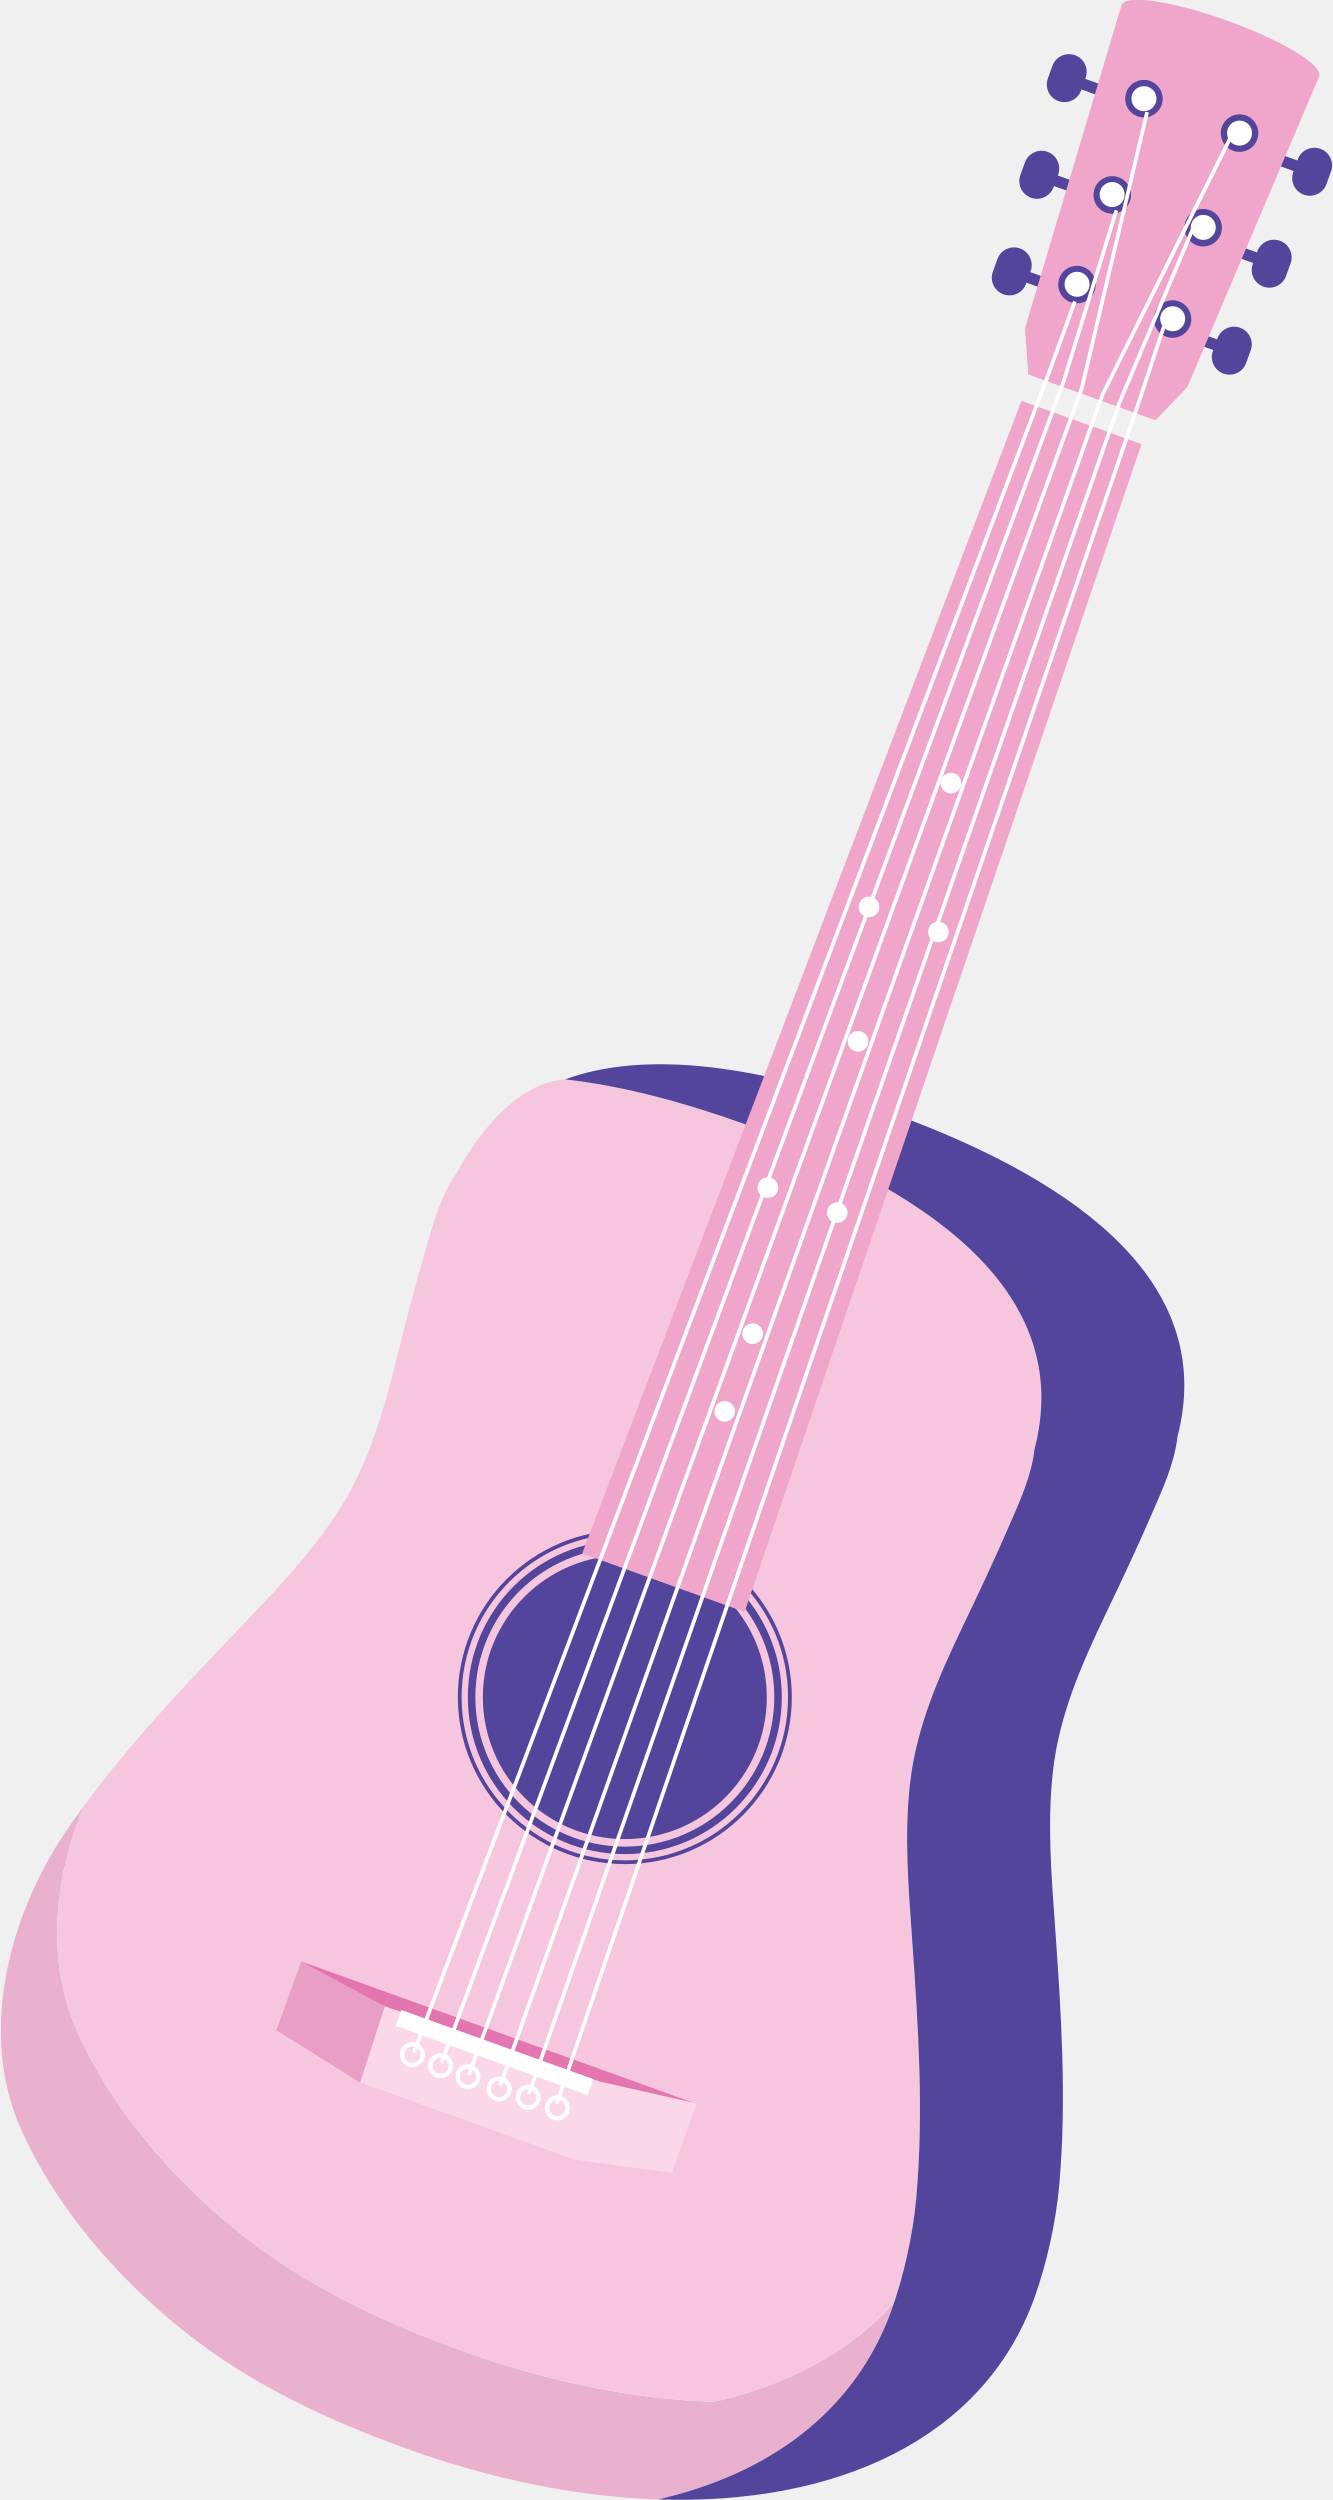
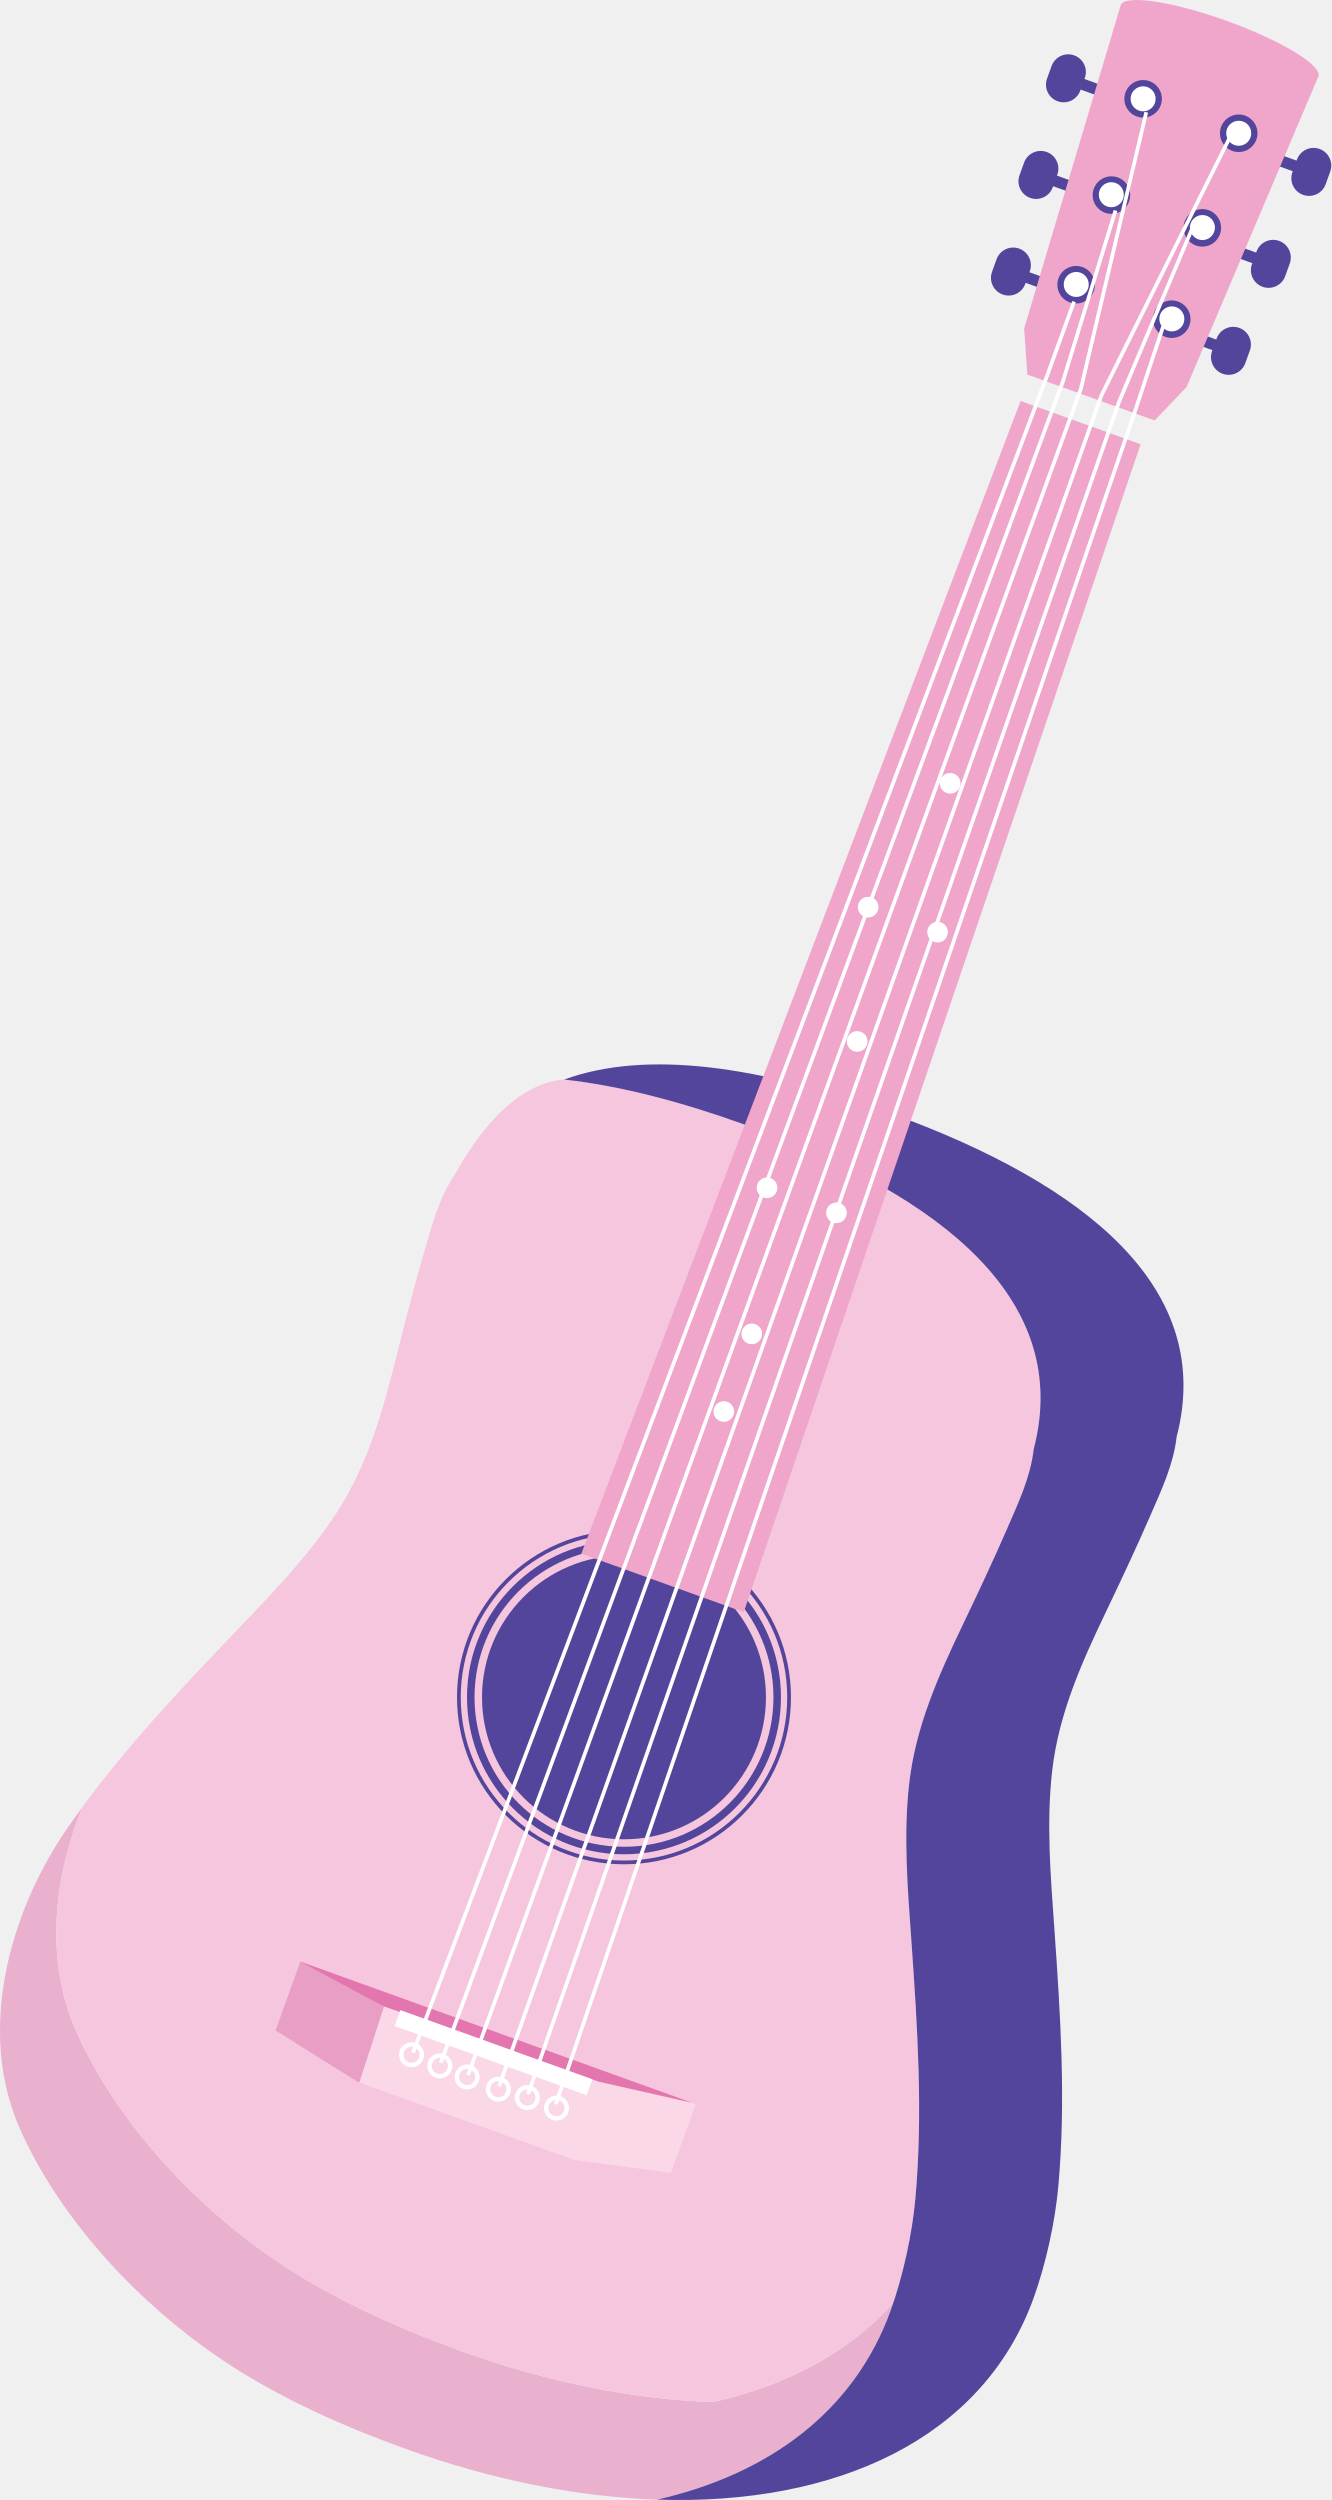
- <svg xmlns="http://www.w3.org/2000/svg" version="1.1" id="Layer_1" x="0px" y="0px" width="355.042px" height="666.25px" viewBox="0 0 355.042 666.25" enable-background="new 0 0 355.042 666.25" xml:space="preserve">
+ <svg xmlns="http://www.w3.org/2000/svg" version="1.1" id="Layer_1" x="0px" y="0px" width="321.794px" height="604.302px" viewBox="0.227 -0.04 321.794 604.302" enable-background="new 0.227 -0.04 321.794 604.302" xml:space="preserve">
  <g>
-     <path fill="#E9B1CE" d="M190.303,640.097c-21.123-0.711-43.901-5.217-66.836-13.48c-17.026-6.137-34.163-13.768-49.209-23.887   c-21.92-14.744-42.928-37.09-53.732-61.477c-8.353-18.855-6.091-40.631,1.672-59.738c-1.386,1.891-2.752,3.795-4.082,5.727   C2.664,509.69-5.993,541.249,5.525,567.253c10.805,24.387,31.813,46.732,53.732,61.477c15.046,10.119,32.183,17.75,49.209,23.887   c22.936,8.264,45.714,12.77,66.836,13.48c29.698-6.74,52.571-23.48,62.288-50.443c0.221-0.611,0.428-1.256,0.641-1.887   C226.405,626.909,209.829,635.665,190.303,640.097z" />
-     <path fill="#F5C6DD" d="M198.733,299.683c-17.254-6.217-33.492-10.41-48.155-12.02c-8.094,0.574-14.884,6.07-19.876,11.801   c-5.43,6.23-8.731,12.738-9.249,13.492c-4.281,6.248-6.265,14.053-8.347,21.236c-2.651,9.148-5.011,18.375-7.324,27.611   c-2.059,8.221-4.249,16.373-7.264,24.197c-2.285,5.928-5.041,11.666-8.579,17.098c-7.738,11.877-17.74,22.053-27.487,32.262   c-14.096,14.762-28.167,29.674-40.255,46.154c-7.763,19.107-10.024,40.883-1.672,59.738c10.805,24.387,31.813,46.732,53.732,61.477   c15.046,10.119,32.183,17.75,49.209,23.887c22.936,8.264,45.714,12.77,66.836,13.48c19.525-4.432,36.102-13.188,47.928-26.33   c2.938-8.701,5.154-19.059,5.953-28.023c2.023-22.725,0.549-45.545-1.057-68.24c-0.994-14.08-2.207-28.297-0.592-42.379   c1.717-14.938,7.709-28.475,14.137-41.908c4.111-8.59,8.18-17.201,11.971-25.938c2.898-6.68,6.238-13.75,7.049-21.08   C285.922,346.976,252.262,318.972,198.733,299.683z" />
-     <path fill="#53459B" d="M279.743,74.376l-5.174-1.865l0.1-0.275c0.881-2.445-0.389-5.143-2.834-6.025   c-2.447-0.881-5.145,0.389-6.025,2.834l-1.217,3.371c-0.881,2.445,0.389,5.145,2.836,6.025c2.445,0.881,5.145-0.387,6.025-2.832   l0.098-0.275l5.176,1.865L279.743,74.376z" />
-     <path fill="#53459B" d="M287.073,48.626l-5.176-1.863l0.1-0.275c0.881-2.445-0.387-5.143-2.834-6.025   c-2.447-0.881-5.145,0.387-6.025,2.832l-1.215,3.373c-0.881,2.445,0.387,5.145,2.834,6.025c2.445,0.883,5.145-0.387,6.025-2.834   l0.1-0.273l5.174,1.865L287.073,48.626z" />
-     <path fill="#53459B" d="M294.401,22.878l-5.174-1.863l0.098-0.277c0.881-2.445-0.387-5.143-2.832-6.023   c-2.447-0.883-5.145,0.387-6.027,2.834l-1.213,3.371c-0.883,2.445,0.387,5.145,2.832,6.025c2.447,0.881,5.145-0.389,6.025-2.834   l0.1-0.275l5.174,1.865L294.401,22.878z" />
-     <path fill="#53459B" d="M319.178,88.585l5.174,1.863l0.1-0.273c0.881-2.447,3.578-3.715,6.025-2.834   c2.445,0.881,3.715,3.58,2.832,6.025l-1.215,3.373c-0.881,2.443-3.578,3.713-6.025,2.832c-2.445-0.881-3.715-3.58-2.834-6.025   l0.1-0.273l-5.174-1.865L319.178,88.585z" />
-     <path fill="#53459B" d="M329.807,65.405l5.176,1.865l0.1-0.277c0.881-2.445,3.578-3.713,6.025-2.832   c2.447,0.883,3.715,3.578,2.834,6.025l-1.215,3.371c-0.881,2.445-3.58,3.715-6.027,2.834c-2.445-0.881-3.713-3.58-2.832-6.025   l0.1-0.273l-5.176-1.865L329.807,65.405z" />
-     <path fill="#53459B" d="M340.586,40.899l5.176,1.863l0.098-0.273c0.881-2.445,3.58-3.715,6.027-2.834   c2.445,0.883,3.715,3.58,2.834,6.025l-1.215,3.373c-0.883,2.443-3.58,3.713-6.027,2.832c-2.445-0.881-3.715-3.58-2.834-6.025   l0.1-0.275l-5.174-1.863L340.586,40.899z" />
-     <path fill="#EFA6CA" d="M351.59,20.28l0.033-0.078l-0.016-0.006c0.725-2.979-10.107-9.488-24.461-14.662   c-14.355-5.172-26.85-7.066-28.193-4.313l-0.014-0.004l-0.025,0.084c-0.006,0.01-0.014,0.021-0.018,0.033   c-0.012,0.031-0.014,0.064-0.021,0.096l-25.74,86.152l0.025,0.01l0.871,12.205l33.896,12.213l8.457-8.842l0.025,0.008   l35.127-82.771c0.014-0.029,0.033-0.057,0.043-0.088C351.586,20.306,351.586,20.292,351.59,20.28z" />
-     <circle fill="#54459C" cx="304.862" cy="26.294" r="4.999" />
-     <circle fill="#FFFFFF" cx="304.863" cy="26.293" r="3.333" />
-     <circle fill="#54459C" cx="330.341" cy="35.475" r="5" />
-     <circle fill="#FFFFFF" cx="330.342" cy="35.475" r="3.334" />
-     <circle fill="#54459C" cx="287.009" cy="75.842" r="5" />
-     <circle fill="#FFFFFF" cx="287.038" cy="75.764" r="3.334" />
-     <circle fill="#54459C" cx="312.489" cy="85.023" r="4.999" />
-     <circle fill="#FFFFFF" cx="312.517" cy="84.945" r="3.333" />
-     <circle fill="#54459C" cx="320.64" cy="60.678" r="5" />
-     <circle fill="#FFFFFF" cx="320.668" cy="60.602" r="3.334" />
-     <circle fill="#54459C" cx="296.416" cy="51.949" r="5" />
-     <circle fill="#FFFFFF" cx="296.384" cy="51.851" r="3.333" />
-     <path fill="#54459C" d="M236.829,296.368c-34.203-12.322-64.414-16.711-86.25-8.705c14.663,1.609,30.901,5.803,48.155,12.02   c53.529,19.289,87.189,47.293,76.959,86.516c-0.811,7.33-4.15,14.4-7.049,21.08c-3.791,8.736-7.859,17.348-11.971,25.938   c-6.428,13.434-12.42,26.971-14.137,41.908c-1.615,14.082-0.402,28.299,0.592,42.379c1.605,22.695,3.08,45.516,1.057,68.24   c-0.857,9.613-3.332,20.855-6.594,29.91c-9.717,26.963-32.59,43.703-62.288,50.443c47.622,1.602,86.819-16.117,100.383-53.758   c3.264-9.055,5.738-20.297,6.594-29.91c2.025-22.725,0.551-45.545-1.055-68.24c-0.996-14.08-2.209-28.297-0.592-42.379   c1.717-14.939,7.709-28.475,14.137-41.908c4.109-8.592,8.178-17.201,11.969-25.939c2.898-6.678,6.24-13.75,7.051-21.078   C324.02,343.661,290.36,315.657,236.829,296.368z" />
-     <path fill="#E99EC5" d="M101.993,534.452c0,0-13.759-7.4-21.745-11.666l-6.587,18.279l22.067,13.797l0.282,0.102l6.595-20.297   L101.993,534.452z" />
-     <path fill="#F8D5D8" d="M110.852,544.634c-1.732-0.623-3.642,0.275-4.266,2.008c-0.624,1.73,0.274,3.641,2.006,4.264   c1.732,0.625,3.642-0.273,4.266-2.004C113.48,547.167,112.584,545.259,110.852,544.634z M108.987,549.808   c-1.125-0.404-1.708-1.646-1.303-2.771s1.646-1.709,2.771-1.303c1.125,0.404,1.708,1.646,1.304,2.771   C111.354,549.63,110.112,550.214,108.987,549.808z" />
-     <path fill="#F8D5D8" d="M118.613,547.431c-1.732-0.623-3.642,0.273-4.266,2.006s0.273,3.643,2.006,4.266   c1.731,0.625,3.641-0.273,4.266-2.006C121.243,549.964,120.345,548.056,118.613,547.431z M116.748,552.604   c-1.124-0.406-1.708-1.646-1.303-2.771s1.646-1.709,2.771-1.305c1.127,0.406,1.71,1.648,1.304,2.773   C119.115,552.427,117.875,553.011,116.748,552.604z" />
-     <path fill="#F8D5D8" d="M126.374,550.228c-1.731-0.623-3.642,0.275-4.265,2.006c-0.624,1.732,0.273,3.643,2.006,4.266   c1.732,0.625,3.642-0.273,4.266-2.006C129.004,552.761,128.105,550.853,126.374,550.228z M124.511,555.401   c-1.126-0.404-1.71-1.646-1.304-2.771s1.646-1.709,2.772-1.305c1.125,0.406,1.708,1.648,1.304,2.773   C126.877,555.224,125.636,555.806,124.511,555.401z" />
-     <path fill="#F8D5D8" d="M134.137,553.024c-1.732-0.623-3.642,0.273-4.267,2.006c-0.623,1.732,0.274,3.643,2.007,4.266   c1.731,0.623,3.641-0.273,4.265-2.006C136.767,555.558,135.868,553.649,134.137,553.024z M132.271,558.198   c-1.125-0.406-1.708-1.646-1.303-2.771s1.646-1.711,2.771-1.305s1.71,1.648,1.304,2.773   C134.639,558.021,133.398,558.603,132.271,558.198z" />
-     <polygon fill="#FBD8E7" points="184.717,560.354 159.736,554.7 102.605,534.667 96.011,554.964 153.233,575.583 179.03,579.032    185.641,560.687  " />
-     <path fill="#E376AE" d="M159.736,554.7l24.981,5.654L80.271,522.72l-0.023,0.066c7.986,4.266,21.745,11.666,21.745,11.666   L159.736,554.7z" />
-     <circle fill="#54459C" cx="166.514" cy="452.285" r="37.834" />
-     <circle fill="none" stroke="#53459B" stroke-miterlimit="10" cx="166.515" cy="452.285" r="44" />
-     <rect x="104.563" y="544.733" transform="matrix(0.9408 0.339 -0.339 0.9408 193.2296 -12.2747)" fill="#FFFFFF" width="54.376" height="4.499" />
-     <path fill="#FFFFFF" d="M141.897,555.821c-1.731-0.623-3.642,0.273-4.265,2.006c-0.625,1.732,0.273,3.643,2.005,4.266   s3.642-0.275,4.267-2.006C144.527,558.354,143.629,556.446,141.897,555.821z M140.034,560.995c-1.126-0.406-1.71-1.646-1.304-2.771   c0.405-1.125,1.646-1.711,2.771-1.305s1.709,1.646,1.304,2.773C142.4,560.817,141.159,561.399,140.034,560.995z" />
-     <path fill="#FFFFFF" d="M149.659,558.618c-1.731-0.625-3.642,0.273-4.266,2.006c-0.624,1.73,0.273,3.641,2.007,4.266   c1.731,0.623,3.641-0.275,4.265-2.006C152.289,561.151,151.392,559.243,149.659,558.618z M147.795,563.792   c-1.125-0.406-1.709-1.646-1.303-2.771c0.405-1.127,1.646-1.711,2.771-1.305s1.709,1.646,1.304,2.771   C150.161,563.614,148.92,564.196,147.795,563.792z" />
-     <circle fill="none" stroke="#53459B" stroke-width="2" stroke-miterlimit="10" cx="166.515" cy="452.286" r="40.833" />
-     <path fill="none" d="M160.728,468.04c5.969-16.564-1.328-34.676-16.418-42.725c-5.015,3.92-9.024,9.25-11.342,15.68   c-5.968,16.564,1.328,34.676,16.417,42.725C154.399,479.798,158.41,474.47,160.728,468.04z" />
-     <path fill="#FFFFFF" d="M134.16,553.579c-1.731-0.623-3.641,0.273-4.265,2.006c-0.625,1.732,0.273,3.641,2.005,4.266   c1.732,0.623,3.642-0.275,4.267-2.006C136.791,556.112,135.893,554.202,134.16,553.579z M132.297,558.753   c-1.127-0.406-1.71-1.648-1.304-2.773c0.405-1.125,1.646-1.709,2.772-1.303c1.125,0.404,1.708,1.646,1.303,2.771   S133.422,559.157,132.297,558.753z" />
-     <path fill="#FFFFFF" d="M125.844,550.329c-1.732-0.625-3.642,0.273-4.266,2.004c-0.625,1.732,0.273,3.643,2.006,4.266   c1.731,0.625,3.641-0.273,4.266-2.006C128.474,552.862,127.575,550.952,125.844,550.329z M123.979,555.501   c-1.126-0.404-1.71-1.646-1.304-2.771c0.405-1.125,1.646-1.709,2.772-1.303c1.126,0.404,1.709,1.646,1.304,2.771   C126.346,555.323,125.105,555.907,123.979,555.501z" />
-     <path fill="#FFFFFF" d="M118.562,547.382c-1.731-0.625-3.642,0.273-4.265,2.004c-0.625,1.734,0.273,3.643,2.005,4.268   c1.731,0.623,3.642-0.275,4.267-2.008C121.191,549.915,120.293,548.005,118.562,547.382z M116.698,552.556   c-1.126-0.406-1.71-1.648-1.304-2.773c0.405-1.125,1.646-1.709,2.771-1.303c1.126,0.404,1.709,1.646,1.305,2.771   C119.064,552.376,117.823,552.96,116.698,552.556z" />
-     <path fill="#FFFFFF" d="M111.031,544.407c-1.731-0.623-3.641,0.273-4.265,2.006c-0.625,1.732,0.273,3.641,2.005,4.266   c1.732,0.623,3.642-0.275,4.267-2.006C113.662,546.94,112.764,545.03,111.031,544.407z M109.168,549.581   c-1.127-0.406-1.71-1.648-1.304-2.773c0.405-1.125,1.646-1.709,2.772-1.303c1.125,0.404,1.708,1.646,1.303,2.771   S110.293,549.985,109.168,549.581z" />
-     <polygon fill="#EFA6CA" points="304.198,118.354 272.213,106.829 155.154,414.001 198.43,429.593  " />
-     <circle fill="#FFFFFF" cx="253.441" cy="208.705" r="2.75" />
-     <circle fill="#FFFFFF" cx="228.653" cy="277.5" r="2.751" />
-     <circle fill="#FFFFFF" cx="200.573" cy="355.429" r="2.75" />
-     <circle fill="#FFFFFF" cx="193.116" cy="376.126" r="2.75" />
-     <circle fill="#FFFFFF" cx="204.635" cy="316.501" r="2.75" />
-     <circle fill="#FFFFFF" cx="223.137" cy="323.167" r="2.75" />
-     <circle fill="#FFFFFF" cx="231.585" cy="241.707" r="2.75" />
-     <circle fill="#FFFFFF" cx="250.087" cy="248.375" r="2.75" />
-     <polyline fill="none" stroke="#FFFFFF" stroke-miterlimit="10" points="148.35,560.714 302.983,108.704 310.188,86.983  " />
-     <polyline fill="none" stroke="#FFFFFF" stroke-miterlimit="10" points="140.941,558.044 298.436,107.063 318.395,59.78  " />
-     <polyline fill="none" stroke="#FFFFFF" stroke-miterlimit="10" points="133.235,555.954 293.731,105.368 327.928,36.642  " />
-     <polyline fill="none" stroke="#FFFFFF" stroke-miterlimit="10" points="110.287,546.999 279.155,100.403 286.454,80.337  " />
-     <polyline fill="none" stroke="#FFFFFF" stroke-miterlimit="10" points="117.695,549.669 283.461,101.669 297.502,56.062  " />
-     <polyline fill="none" stroke="#FFFFFF" stroke-miterlimit="10" points="124.963,552.974 288.266,103.577 305.7,29.872  " />
+     <path fill="#E9B1CE" d="M172.633,580.589c-19.159-0.645-39.82-4.731-60.623-12.227c-15.443-5.566-30.987-12.488-44.635-21.667   c-19.882-13.373-38.937-33.642-48.737-55.762c-7.577-17.102-5.524-36.854,1.517-54.184c-1.257,1.714-2.496,3.441-3.702,5.193   C2.438,462.304-5.415,490.93,5.032,514.516c9.801,22.12,28.856,42.388,48.737,55.763c13.648,9.178,29.191,16.1,44.634,21.665   c20.804,7.497,41.465,11.584,60.624,12.229c26.937-6.114,47.683-21.298,56.497-45.755c0.201-0.555,0.389-1.139,0.582-1.711   C205.378,568.627,190.344,576.569,172.633,580.589z" />
+     <path fill="#F5C6DD" d="M180.28,271.821c-15.65-5.64-30.379-9.442-43.679-10.903c-7.341,0.521-13.5,5.506-18.028,10.704   c-4.925,5.65-7.919,11.553-8.389,12.238c-3.883,5.667-5.683,12.746-7.571,19.261c-2.405,8.298-4.545,16.667-6.644,25.044   c-1.867,7.457-3.854,14.851-6.588,21.946c-2.073,5.379-4.573,10.582-7.782,15.51c-7.019,10.772-16.091,20.003-24.931,29.263   c-12.786,13.39-25.549,26.915-36.514,41.864c-7.041,17.329-9.092,37.081-1.517,54.184c9.801,22.12,28.856,42.388,48.737,55.762   c13.647,9.179,29.191,16.101,44.634,21.667c20.804,7.496,41.465,11.583,60.623,12.227c17.71-4.02,32.746-11.962,43.473-23.882   c2.664-7.893,4.675-17.288,5.399-25.418c1.835-20.612,0.498-41.312-0.958-61.896c-0.902-12.771-2.003-25.666-0.537-38.44   c1.557-13.548,6.992-25.827,12.822-38.011c3.729-7.792,7.419-15.603,10.857-23.526c2.63-6.06,5.659-12.473,6.395-19.121   C259.363,314.717,228.833,289.317,180.28,271.821z" />
+     <path fill="#53459B" d="M253.759,67.458l-4.693-1.691l0.091-0.25c0.799-2.218-0.354-4.665-2.57-5.465   c-2.22-0.799-4.667,0.354-5.466,2.57l-1.104,3.058c-0.799,2.218,0.354,4.667,2.572,5.465c2.218,0.799,4.666-0.351,5.465-2.568   l0.089-0.25l4.694,1.691L253.759,67.458z" />
+     <path fill="#53459B" d="M260.408,44.102l-4.696-1.689l0.093-0.25c0.798-2.218-0.352-4.665-2.571-5.466   c-2.22-0.799-4.667,0.352-5.465,2.569l-1.103,3.06c-0.799,2.218,0.352,4.667,2.571,5.465c2.218,0.801,4.666-0.351,5.464-2.57   l0.092-0.248l4.692,1.692L260.408,44.102z" />
+     <path fill="#53459B" d="M267.054,20.747l-4.692-1.688l0.088-0.252c0.8-2.218-0.351-4.665-2.568-5.463   c-2.219-0.801-4.667,0.352-5.466,2.571l-1.102,3.058c-0.8,2.218,0.352,4.667,2.569,5.465c2.22,0.799,4.666-0.353,5.465-2.571   l0.091-0.25l4.692,1.692L267.054,20.747z" />
+     <path fill="#53459B" d="M289.528,80.346l4.693,1.69l0.091-0.248c0.799-2.219,3.244-3.369,5.464-2.57   c2.218,0.8,3.37,3.248,2.569,5.465l-1.102,3.059c-0.8,2.217-3.246,3.368-5.465,2.569c-2.218-0.799-3.371-3.247-2.571-5.465   l0.091-0.248l-4.692-1.691L289.528,80.346z" />
+     <path fill="#53459B" d="M299.168,59.321l4.694,1.692l0.092-0.251c0.799-2.218,3.246-3.368,5.464-2.569   c2.221,0.801,3.37,3.245,2.571,5.465l-1.103,3.058c-0.799,2.217-3.247,3.37-5.466,2.571c-2.219-0.799-3.368-3.248-2.568-5.466   l0.09-0.247l-4.694-1.692L299.168,59.321z" />
+     <path fill="#53459B" d="M308.945,37.093l4.695,1.69l0.089-0.248c0.8-2.218,3.247-3.37,5.468-2.57c2.216,0.8,3.369,3.247,2.57,5.465   l-1.104,3.06c-0.801,2.215-3.246,3.367-5.466,2.568c-2.218-0.8-3.369-3.247-2.57-5.465l0.091-0.25l-4.693-1.689L308.945,37.093z" />
+     <path fill="#EFA6CA" d="M318.926,18.391l0.029-0.071l-0.013-0.005c0.656-2.703-9.169-8.606-22.188-13.3   c-13.021-4.69-24.354-6.408-25.573-3.911L271.169,1.1l-0.022,0.077c-0.005,0.008-0.012,0.019-0.016,0.029   c-0.011,0.028-0.013,0.058-0.02,0.087l-23.347,78.143l0.021,0.008l0.791,11.07l30.745,11.079l7.671-8.021l0.022,0.008   l31.862-75.077c0.012-0.027,0.029-0.052,0.038-0.08C318.922,18.415,318.922,18.402,318.926,18.391z" />
+     <circle fill="#54459C" cx="276.542" cy="23.846" r="4.534" />
+     <circle fill="#FFFFFF" cx="276.543" cy="23.845" r="3.023" />
+     <circle fill="#54459C" cx="299.653" cy="32.174" r="4.535" />
+     <circle fill="#FFFFFF" cx="299.655" cy="32.174" r="3.024" />
+     <circle fill="#54459C" cx="260.349" cy="68.787" r="4.535" />
+     <circle fill="#FFFFFF" cx="260.376" cy="68.718" r="3.024" />
+     <circle fill="#54459C" cx="283.46" cy="77.115" r="4.534" />
+     <circle fill="#FFFFFF" cx="283.486" cy="77.045" r="3.023" />
+     <circle fill="#54459C" cx="290.854" cy="55.034" r="4.535" />
+     <circle fill="#FFFFFF" cx="290.878" cy="54.965" r="3.024" />
+     <circle fill="#54459C" cx="268.881" cy="47.116" r="4.535" />
+     <circle fill="#FFFFFF" cx="268.853" cy="47.027" r="3.023" />
+     <path fill="#54459C" d="M214.834,268.813c-31.023-11.177-58.426-15.157-78.232-7.896c13.3,1.459,28.028,5.264,43.679,10.903   c48.553,17.496,79.084,42.896,69.805,78.472c-0.735,6.649-3.765,13.063-6.395,19.121c-3.438,7.924-7.129,15.736-10.857,23.527   c-5.83,12.185-11.266,24.464-12.822,38.011c-1.466,12.774-0.365,25.67,0.537,38.44c1.455,20.585,2.793,41.285,0.957,61.896   c-0.777,8.719-3.021,18.916-5.979,27.129c-8.814,24.457-29.561,39.641-56.498,45.755c43.195,1.452,78.749-14.619,91.051-48.761   c2.961-8.215,5.204-18.411,5.98-27.13c1.837-20.613,0.501-41.312-0.956-61.896c-0.904-12.771-2.004-25.666-0.537-38.438   c1.557-13.552,6.992-25.828,12.822-38.014c3.727-7.793,7.418-15.602,10.856-23.526c2.629-6.058,5.66-12.473,6.396-19.119   C293.919,311.71,263.388,286.309,214.834,268.813z" />
+     <path fill="#E99EC5" d="M92.533,484.764c0,0-12.48-6.711-19.724-10.582l-5.975,16.581l20.016,12.514l0.256,0.093l5.981-18.409   L92.533,484.764z" />
+     <path fill="#F8D5D8" d="M100.568,494.001c-1.57-0.565-3.304,0.248-3.87,1.821c-0.566,1.568,0.249,3.302,1.82,3.867   c1.57,0.566,3.304-0.247,3.87-1.817C102.952,496.299,102.139,494.567,100.568,494.001z M98.876,498.694   c-1.02-0.367-1.549-1.494-1.182-2.515c0.367-1.02,1.494-1.551,2.514-1.182c1.021,0.367,1.549,1.493,1.183,2.514   C101.023,498.533,99.897,499.062,98.876,498.694z" />
+     <path fill="#F8D5D8" d="M107.607,496.538c-1.571-0.565-3.303,0.247-3.869,1.818c-0.566,1.572,0.248,3.305,1.819,3.87   c1.57,0.566,3.303-0.248,3.87-1.82C109.993,498.835,109.179,497.104,107.607,496.538z M105.916,501.229   c-1.02-0.368-1.549-1.492-1.182-2.513c0.368-1.021,1.493-1.55,2.514-1.185c1.022,0.369,1.551,1.495,1.183,2.516   C108.063,501.069,106.938,501.599,105.916,501.229z" />
+     <path fill="#F8D5D8" d="M114.647,499.074c-1.57-0.565-3.303,0.251-3.869,1.819c-0.566,1.571,0.248,3.305,1.82,3.869   c1.571,0.567,3.303-0.247,3.869-1.819C117.033,501.372,116.217,499.641,114.647,499.074z M112.958,503.766   c-1.021-0.367-1.551-1.493-1.183-2.514c0.368-1.02,1.493-1.549,2.514-1.184c1.021,0.368,1.549,1.495,1.184,2.516   C115.104,503.606,113.978,504.134,112.958,503.766z" />
+     <path fill="#F8D5D8" d="M121.689,501.61c-1.572-0.565-3.304,0.248-3.871,1.819c-0.565,1.572,0.248,3.306,1.82,3.87   c1.57,0.565,3.303-0.248,3.869-1.819C124.074,503.909,123.259,502.177,121.689,501.61z M119.996,506.302   c-1.021-0.367-1.549-1.491-1.182-2.513c0.367-1.021,1.492-1.552,2.513-1.184s1.551,1.495,1.183,2.516   C122.144,506.142,121.018,506.671,119.996,506.302z" />
+     <polygon fill="#FBD8E7" points="167.566,508.259 144.908,503.131 93.087,484.961 87.107,503.37 139.009,522.073 162.408,525.201    168.405,508.561  " />
+     <path fill="#E376AE" d="M144.908,503.131l22.658,5.128L72.83,474.124l-0.021,0.059c7.243,3.871,19.724,10.582,19.724,10.582   L144.908,503.131z" />
+     <circle fill="#54459C" cx="151.056" cy="410.236" r="34.317" />
+     <circle fill="none" stroke="#53459B" stroke-width="0.907" stroke-miterlimit="10" cx="151.057" cy="410.236" r="39.909" />
+     <rect x="94.866" y="494.097" transform="matrix(-0.9408 -0.339 0.339 -0.9408 63.7817 1003.415)" fill="#FFFFFF" width="49.323" height="4.08" />
+     <path fill="#FFFFFF" d="M128.727,504.147c-1.57-0.564-3.303,0.248-3.869,1.819c-0.567,1.571,0.248,3.305,1.819,3.869   c1.571,0.566,3.303-0.249,3.87-1.818C131.112,506.445,130.298,504.715,128.727,504.147z M127.038,508.84   c-1.022-0.367-1.551-1.492-1.183-2.513c0.367-1.021,1.493-1.552,2.513-1.184c1.021,0.368,1.55,1.493,1.183,2.515   C129.183,508.678,128.058,509.206,127.038,508.84z" />
+     <path fill="#FFFFFF" d="M135.768,506.683c-1.57-0.566-3.303,0.248-3.87,1.82c-0.566,1.569,0.248,3.303,1.82,3.87   c1.57,0.564,3.303-0.25,3.869-1.819C138.153,508.982,137.339,507.251,135.768,506.683z M134.077,511.378   c-1.021-0.369-1.55-1.493-1.182-2.514c0.367-1.021,1.493-1.553,2.514-1.184c1.02,0.367,1.55,1.492,1.182,2.513   C136.223,511.216,135.097,511.744,134.077,511.378z" />
+     <circle fill="none" stroke="#53459B" stroke-width="1.814" stroke-miterlimit="10" cx="151.057" cy="410.237" r="37.037" />
+     <path fill="none" d="M145.808,424.526c5.414-15.023-1.205-31.452-14.892-38.753c-4.549,3.556-8.185,8.39-10.288,14.222   c-5.414,15.024,1.204,31.454,14.891,38.754C140.067,435.192,143.705,430.359,145.808,424.526z" />
+     <path fill="#FFFFFF" d="M121.709,502.113c-1.57-0.564-3.303,0.248-3.869,1.82c-0.567,1.571,0.248,3.303,1.818,3.869   c1.571,0.565,3.304-0.249,3.871-1.818C124.096,504.411,123.281,502.678,121.709,502.113z M120.019,506.806   c-1.022-0.368-1.55-1.494-1.182-2.515c0.367-1.021,1.493-1.551,2.514-1.182c1.021,0.365,1.549,1.492,1.182,2.513   C122.166,506.643,121.04,507.174,120.019,506.806z" />
+     <path fill="#FFFFFF" d="M114.167,499.166c-1.571-0.566-3.303,0.248-3.869,1.818c-0.567,1.57,0.248,3.304,1.819,3.868   c1.57,0.567,3.303-0.247,3.87-1.818C116.552,501.464,115.737,499.731,114.167,499.166z M112.475,503.857   c-1.021-0.366-1.551-1.493-1.184-2.513c0.368-1.021,1.493-1.551,2.515-1.183c1.021,0.365,1.55,1.493,1.183,2.513   C114.622,503.695,113.496,504.224,112.475,503.857z" />
+     <path fill="#FFFFFF" d="M107.562,496.493c-1.57-0.567-3.304,0.247-3.869,1.818c-0.567,1.572,0.247,3.304,1.819,3.87   c1.57,0.565,3.303-0.249,3.87-1.82C109.946,498.791,109.131,497.058,107.562,496.493z M105.871,501.186   c-1.021-0.369-1.551-1.495-1.183-2.517c0.367-1.02,1.493-1.55,2.514-1.181c1.021,0.366,1.55,1.493,1.184,2.514   C108.017,501.023,106.891,501.552,105.871,501.186z" />
+     <path fill="#FFFFFF" d="M100.73,493.795c-1.57-0.565-3.303,0.247-3.869,1.818c-0.567,1.571,0.248,3.303,1.819,3.871   c1.571,0.564,3.303-0.251,3.871-1.82C103.117,496.092,102.302,494.359,100.73,493.795z M99.041,498.487   c-1.022-0.367-1.551-1.495-1.183-2.515c0.368-1.021,1.493-1.55,2.515-1.182c1.021,0.366,1.549,1.492,1.182,2.513   S100.061,498.853,99.041,498.487z" />
+     <polygon fill="#EFA6CA" points="275.94,107.348 246.928,96.894 140.751,375.511 180.005,389.654  " />
+     <circle fill="#FFFFFF" cx="229.901" cy="189.299" r="2.494" />
+     <circle fill="#FFFFFF" cx="207.418" cy="251.699" r="2.495" />
+     <circle fill="#FFFFFF" cx="181.948" cy="322.384" r="2.494" />
+     <circle fill="#FFFFFF" cx="175.185" cy="341.157" r="2.495" />
+     <circle fill="#FFFFFF" cx="185.632" cy="287.075" r="2.495" />
+     <circle fill="#FFFFFF" cx="202.415" cy="293.122" r="2.495" />
+     <circle fill="#FFFFFF" cx="210.079" cy="219.233" r="2.494" />
+     <circle fill="#FFFFFF" cx="226.86" cy="225.282" r="2.494" />
+     <polyline fill="none" stroke="#FFFFFF" stroke-width="0.907" stroke-miterlimit="10" points="134.58,508.586 274.838,98.594    281.374,78.893  " />
+     <polyline fill="none" stroke="#FFFFFF" stroke-width="0.907" stroke-miterlimit="10" points="127.86,506.164 270.714,97.107    288.817,54.219  " />
+     <polyline fill="none" stroke="#FFFFFF" stroke-width="0.907" stroke-miterlimit="10" points="120.87,504.267 266.446,95.569    297.464,33.232  " />
+     <polyline fill="none" stroke="#FFFFFF" stroke-width="0.907" stroke-miterlimit="10" points="100.056,496.145 253.225,91.066    259.846,72.865  " />
+     <polyline fill="none" stroke="#FFFFFF" stroke-width="0.907" stroke-miterlimit="10" points="106.775,498.568 257.13,92.214    269.867,50.847  " />
+     <polyline fill="none" stroke="#FFFFFF" stroke-width="0.907" stroke-miterlimit="10" points="113.367,501.565 261.489,93.945    277.303,27.091  " />
  </g>
</svg>
